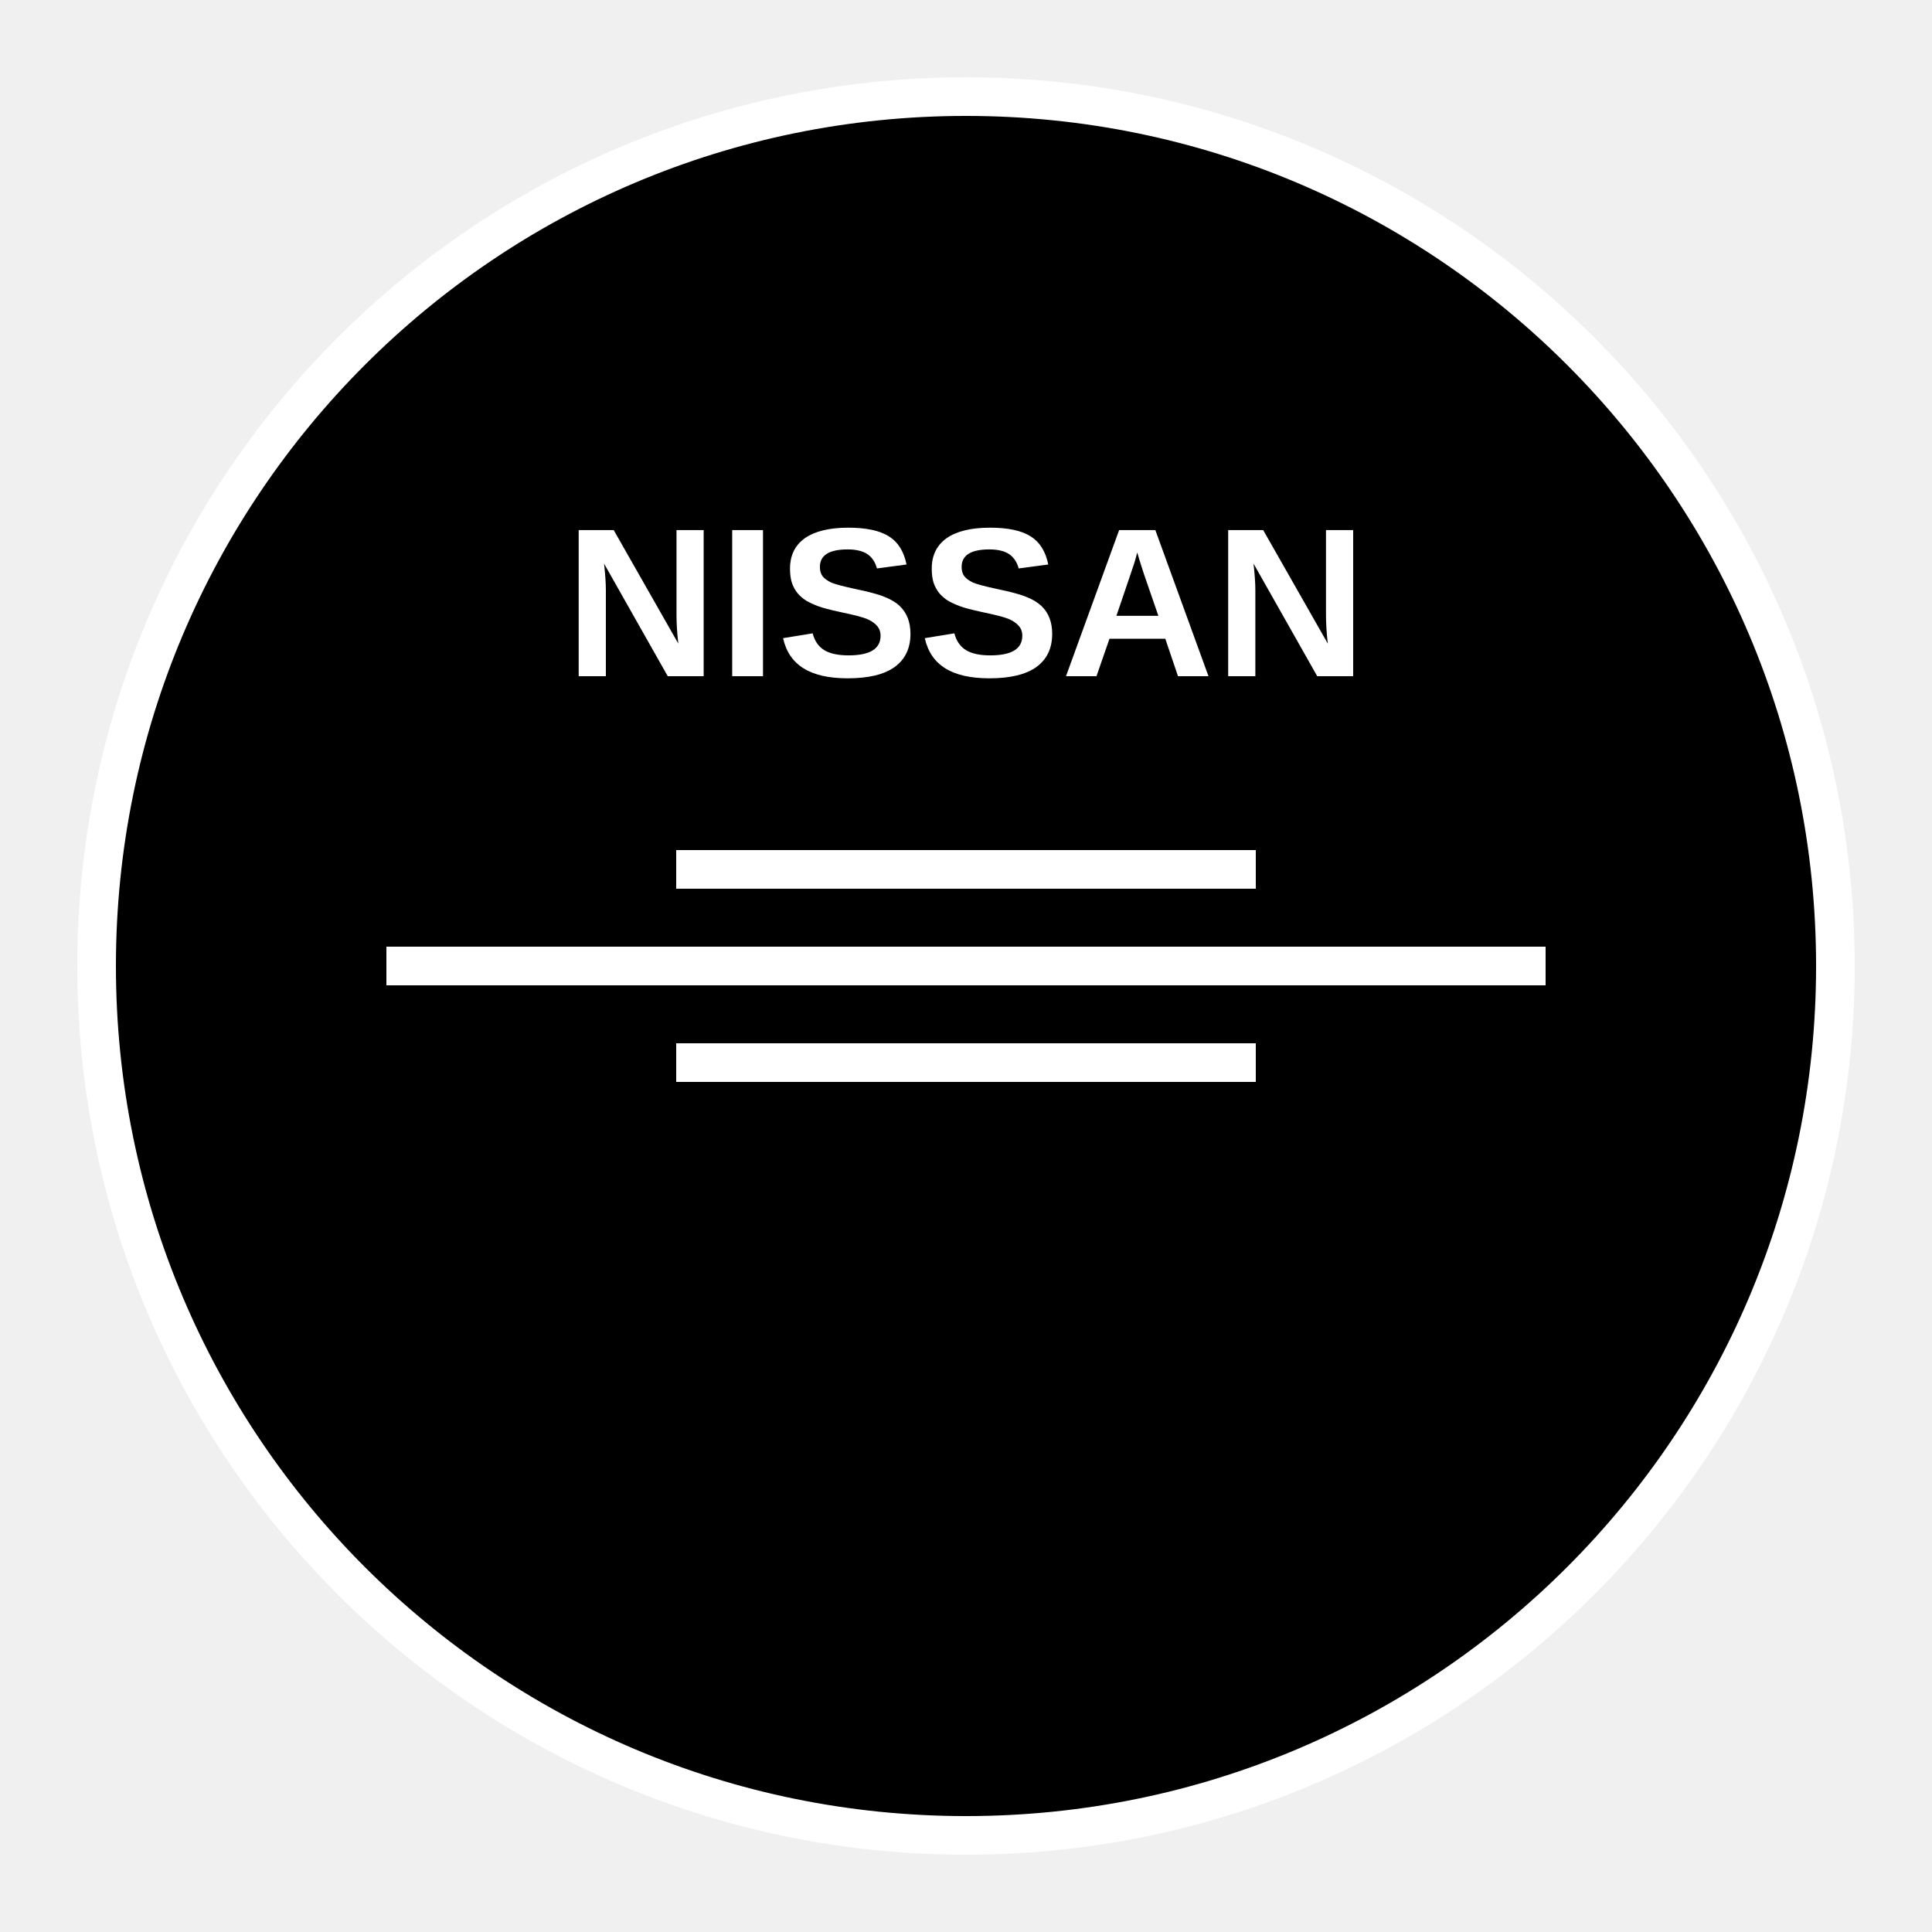
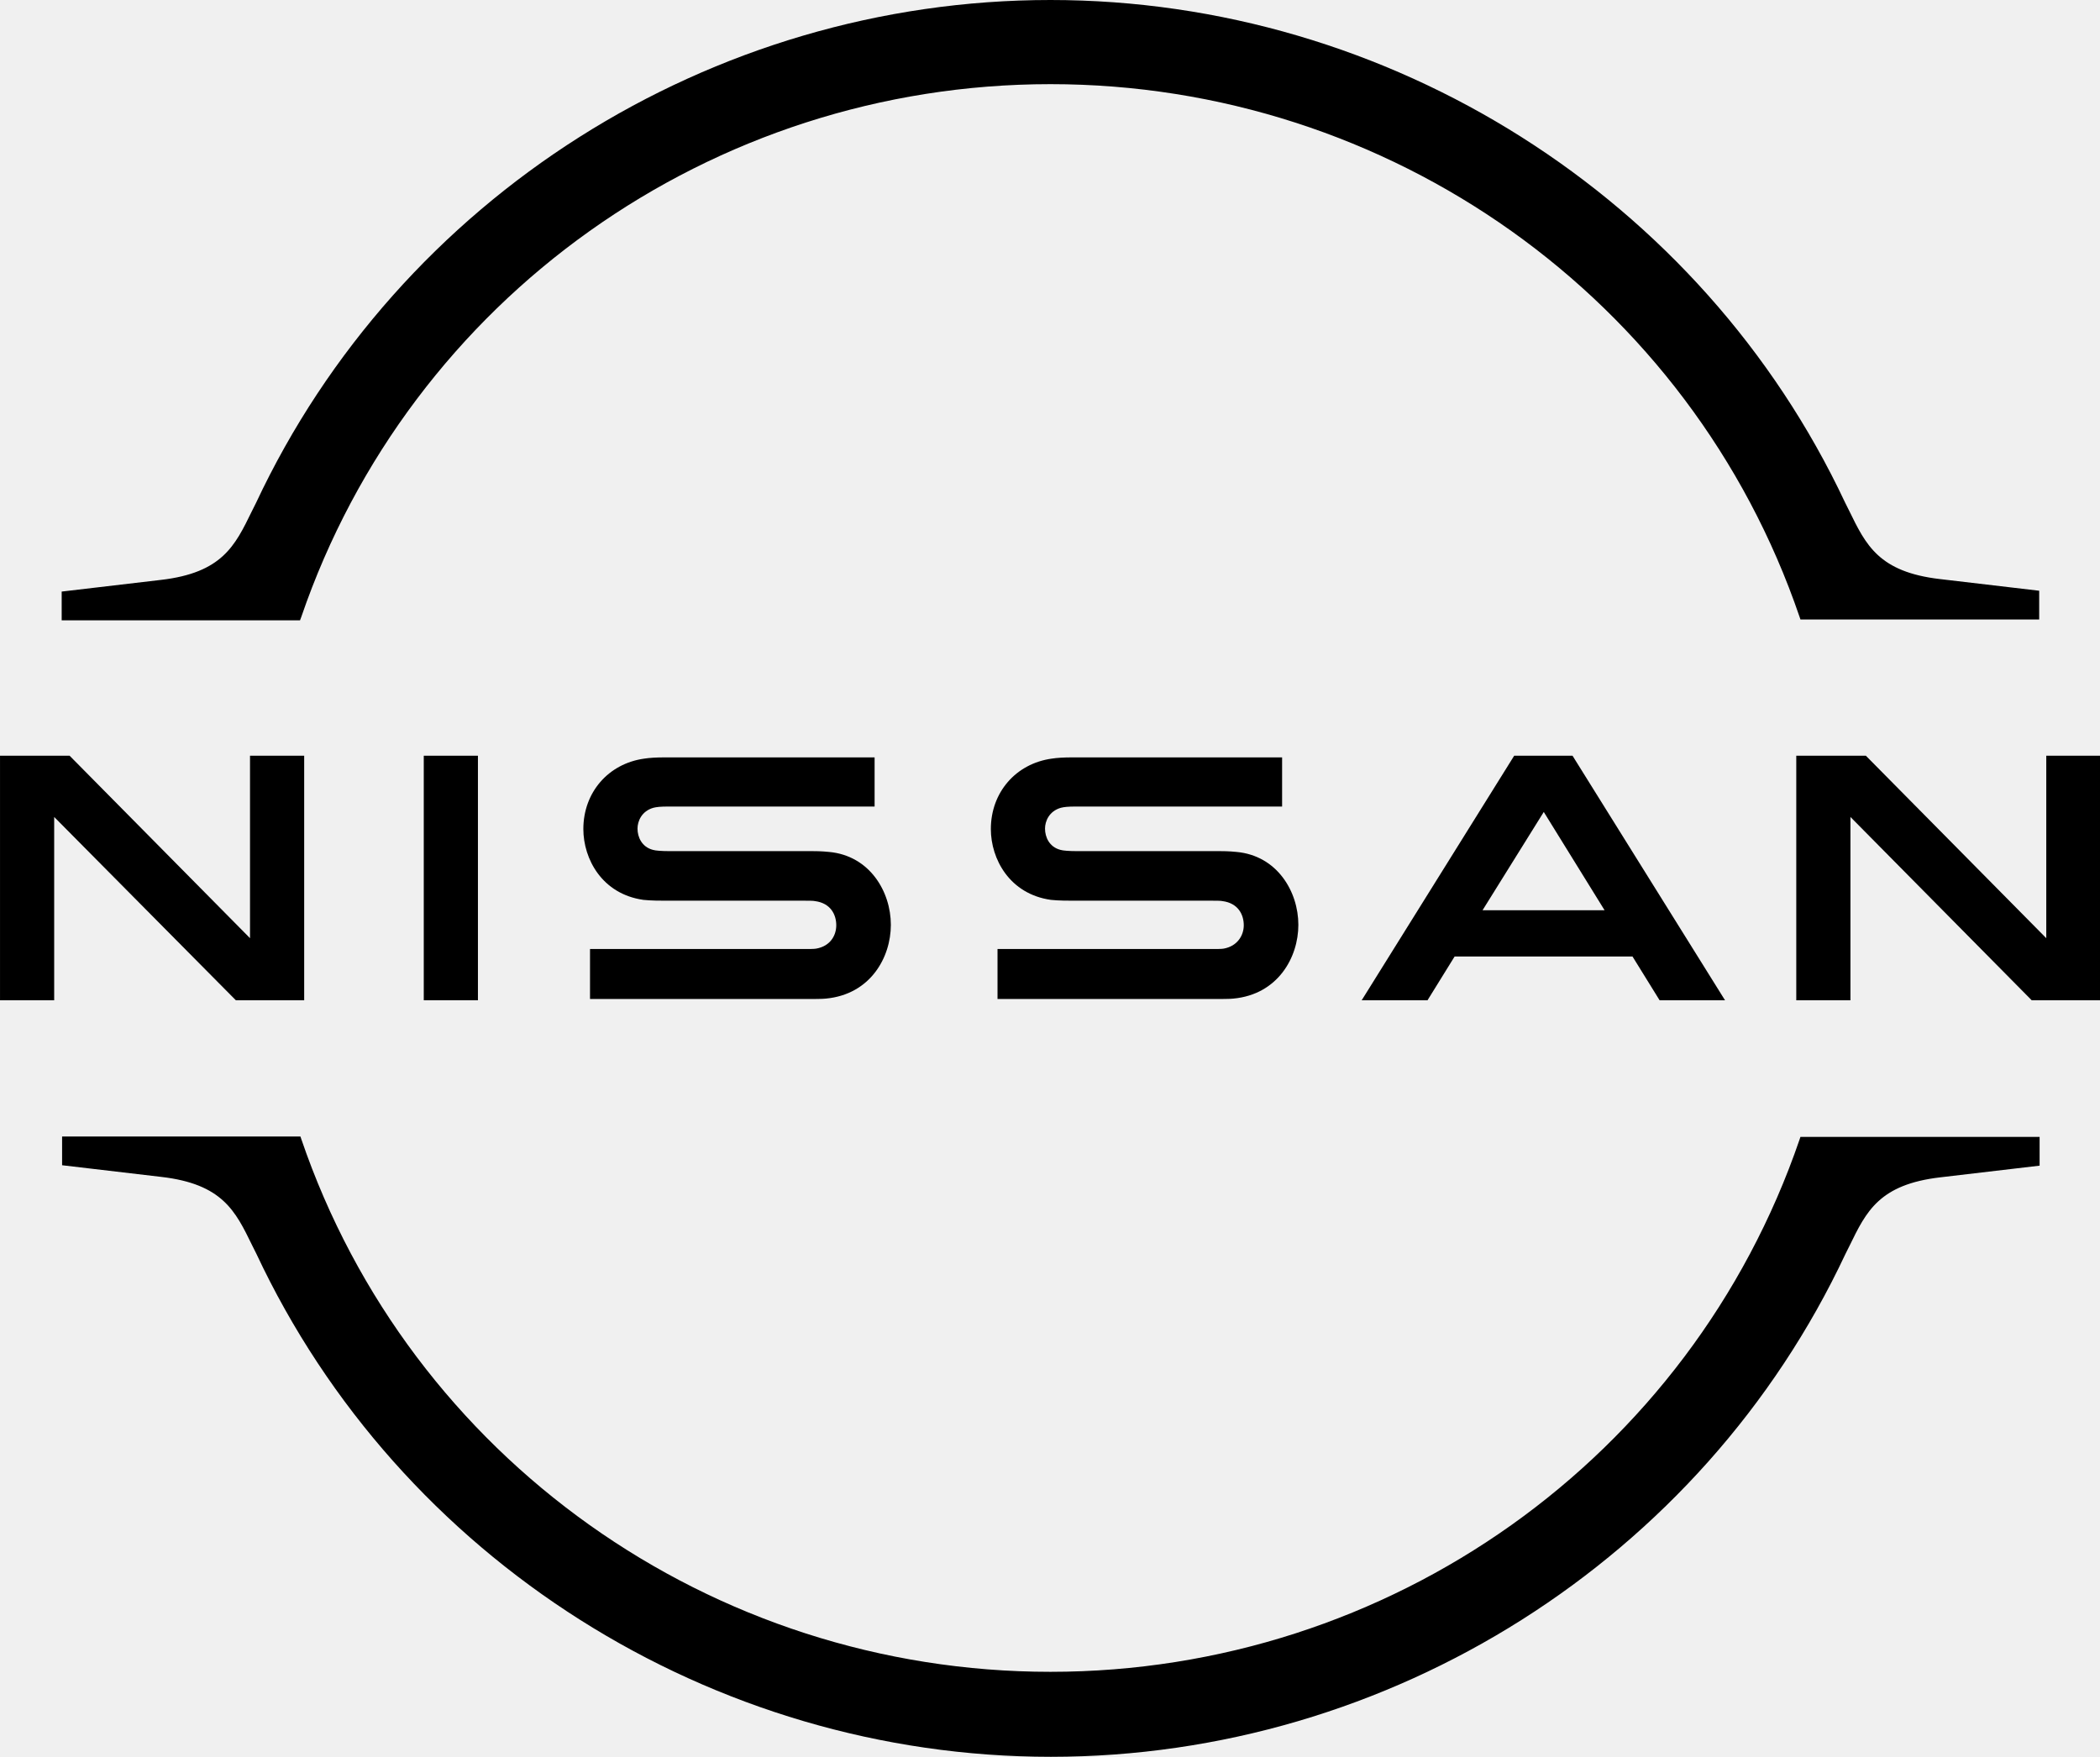
- <svg xmlns="http://www.w3.org/2000/svg" viewBox="0 0 100 100" width="40" height="40">
-   <circle cx="50" cy="50" r="45" fill="#000000" stroke="#fff" stroke-width="2" />
-   <text x="50" y="35" font-family="Arial, sans-serif" font-size="11" font-weight="bold" text-anchor="middle" fill="#fff">NISSAN</text>
-   <path d="M20 50 L80 50 M35 45 L65 45 M35 55 L65 55" stroke="#fff" stroke-width="2" />
+ <svg xmlns="http://www.w3.org/2000/svg" width="1e3" height="836.71" version="1.1" viewBox="0 0 264.58 221.38">
+   <g transform="translate(170.24 5.0558)">
+     <g id="Layer_1_1_" transform="matrix(.52497 0 0 .52497 -170.24 -5.0558)">
+       <g id="Nissan_Badge_1_">
+         <path class="st0" d="m293.7 227.7c-.4.1-2 .1-2.7.1h-51.6v12h52.5c.4 0 3.5 0 4.1-.1 10.7-1 15.6-9.9 15.6-17.7 0-8-5.1-16.6-14.8-17.5-1.9-.2-3.5-.2-4.2-.2h-34.3c-1.5 0-3.2-.1-3.8-.3-2.7-.7-3.7-3.1-3.7-5.1 0-1.8 1-4.2 3.8-5 .8-.2 1.7-.3 3.6-.3h49.5v-11.8h-50.3c-2.1 0-3.7.1-5 .3-8.6 1.2-14.6 8.1-14.6 16.9 0 7.2 4.5 15.6 14.4 17 1.8.2 4.3.2 5.4.2h33.4c.6 0 2.1 0 2.4.1 3.8.5 5.1 3.3 5.1 5.8 0 2.4-1.5 5-4.8 5.6z" />
+         <path class="st0" d="m195.9 227.7c-.4.1-2 .1-2.6.1h-51.7v12h52.5c.4 0 3.5 0 4.1-.1 10.7-1 15.6-9.9 15.6-17.7 0-8-5.1-16.6-14.8-17.5-1.9-.2-3.5-.2-4.2-.2h-34.3c-1.5 0-3.2-.1-3.8-.3-2.7-.7-3.7-3.1-3.7-5.1 0-1.8 1-4.2 3.8-5 .8-.2 1.7-.3 3.6-.3h49.5v-11.8h-50.3c-2.1 0-3.7.1-5 .3-8.6 1.2-14.6 8.1-14.6 16.9 0 7.2 4.5 15.6 14.4 17 1.8.2 4.3.2 5.4.2h33.4c.6 0 2.1 0 2.4.1 3.8.5 5.1 3.3 5.1 5.8 0 2.4-1.4 5-4.8 5.6z" />
+         <rect class="st0" x="101.7" y="181.4" width="13" height="58.7" />
+         <polygon class="st0" points="73 240.1 73 181.4 60 181.4 60 225.2 16.7 181.4 0 181.4 0 240.1 13 240.1 13 196.1 56.6 240.1" />
+         <polygon class="st0" points="491.1 181.4 491.1 225.2 447.8 181.4 431.1 181.4 431.1 240.1 444.1 240.1 444.1 196.1 487.6 240.1 504 240.1 504 181.4" />
+         <path class="st0" d="m363.4 181.4-36.6 58.7h15.8l6.5-10.5h42.7l6.5 10.5h15.7l-36.6-58.7zm21.7 37.1h-29.3l14.7-23.6z" />
+         <path class="st0" d="m72.3 148.1c26.2-76.5 98.4-127.9 179.8-127.9s153.7 51.4 179.8 127.9l.2.6h57.3v-6.9l-23.8-2.8c-14.7-1.7-17.8-8.2-21.8-16.4l-1-2c-34.4-73.2-109.3-120.6-190.7-120.6-81.5 0-156.3 47.4-190.7 120.8l-1 2c-4 8.2-7.1 14.7-21.8 16.4l-23.8 2.8v6.9h57.2z" />
+         <path class="st0" d="m432.1 272.9-.2.6c-26.2 76.5-98.4 127.8-179.8 127.8s-153.7-51.4-179.8-127.9l-.2-.6h-57.2v6.9l23.8 2.8c14.7 1.7 17.8 8.2 21.8 16.4l1 2c34.4 73.4 109.3 120.8 190.7 120.8s156.3-47.4 190.7-120.7l1-2c4-8.2 7.1-14.7 21.8-16.4l23.8-2.8v-6.9z" />
+       </g>
+     </g>
+   </g>
</svg>
